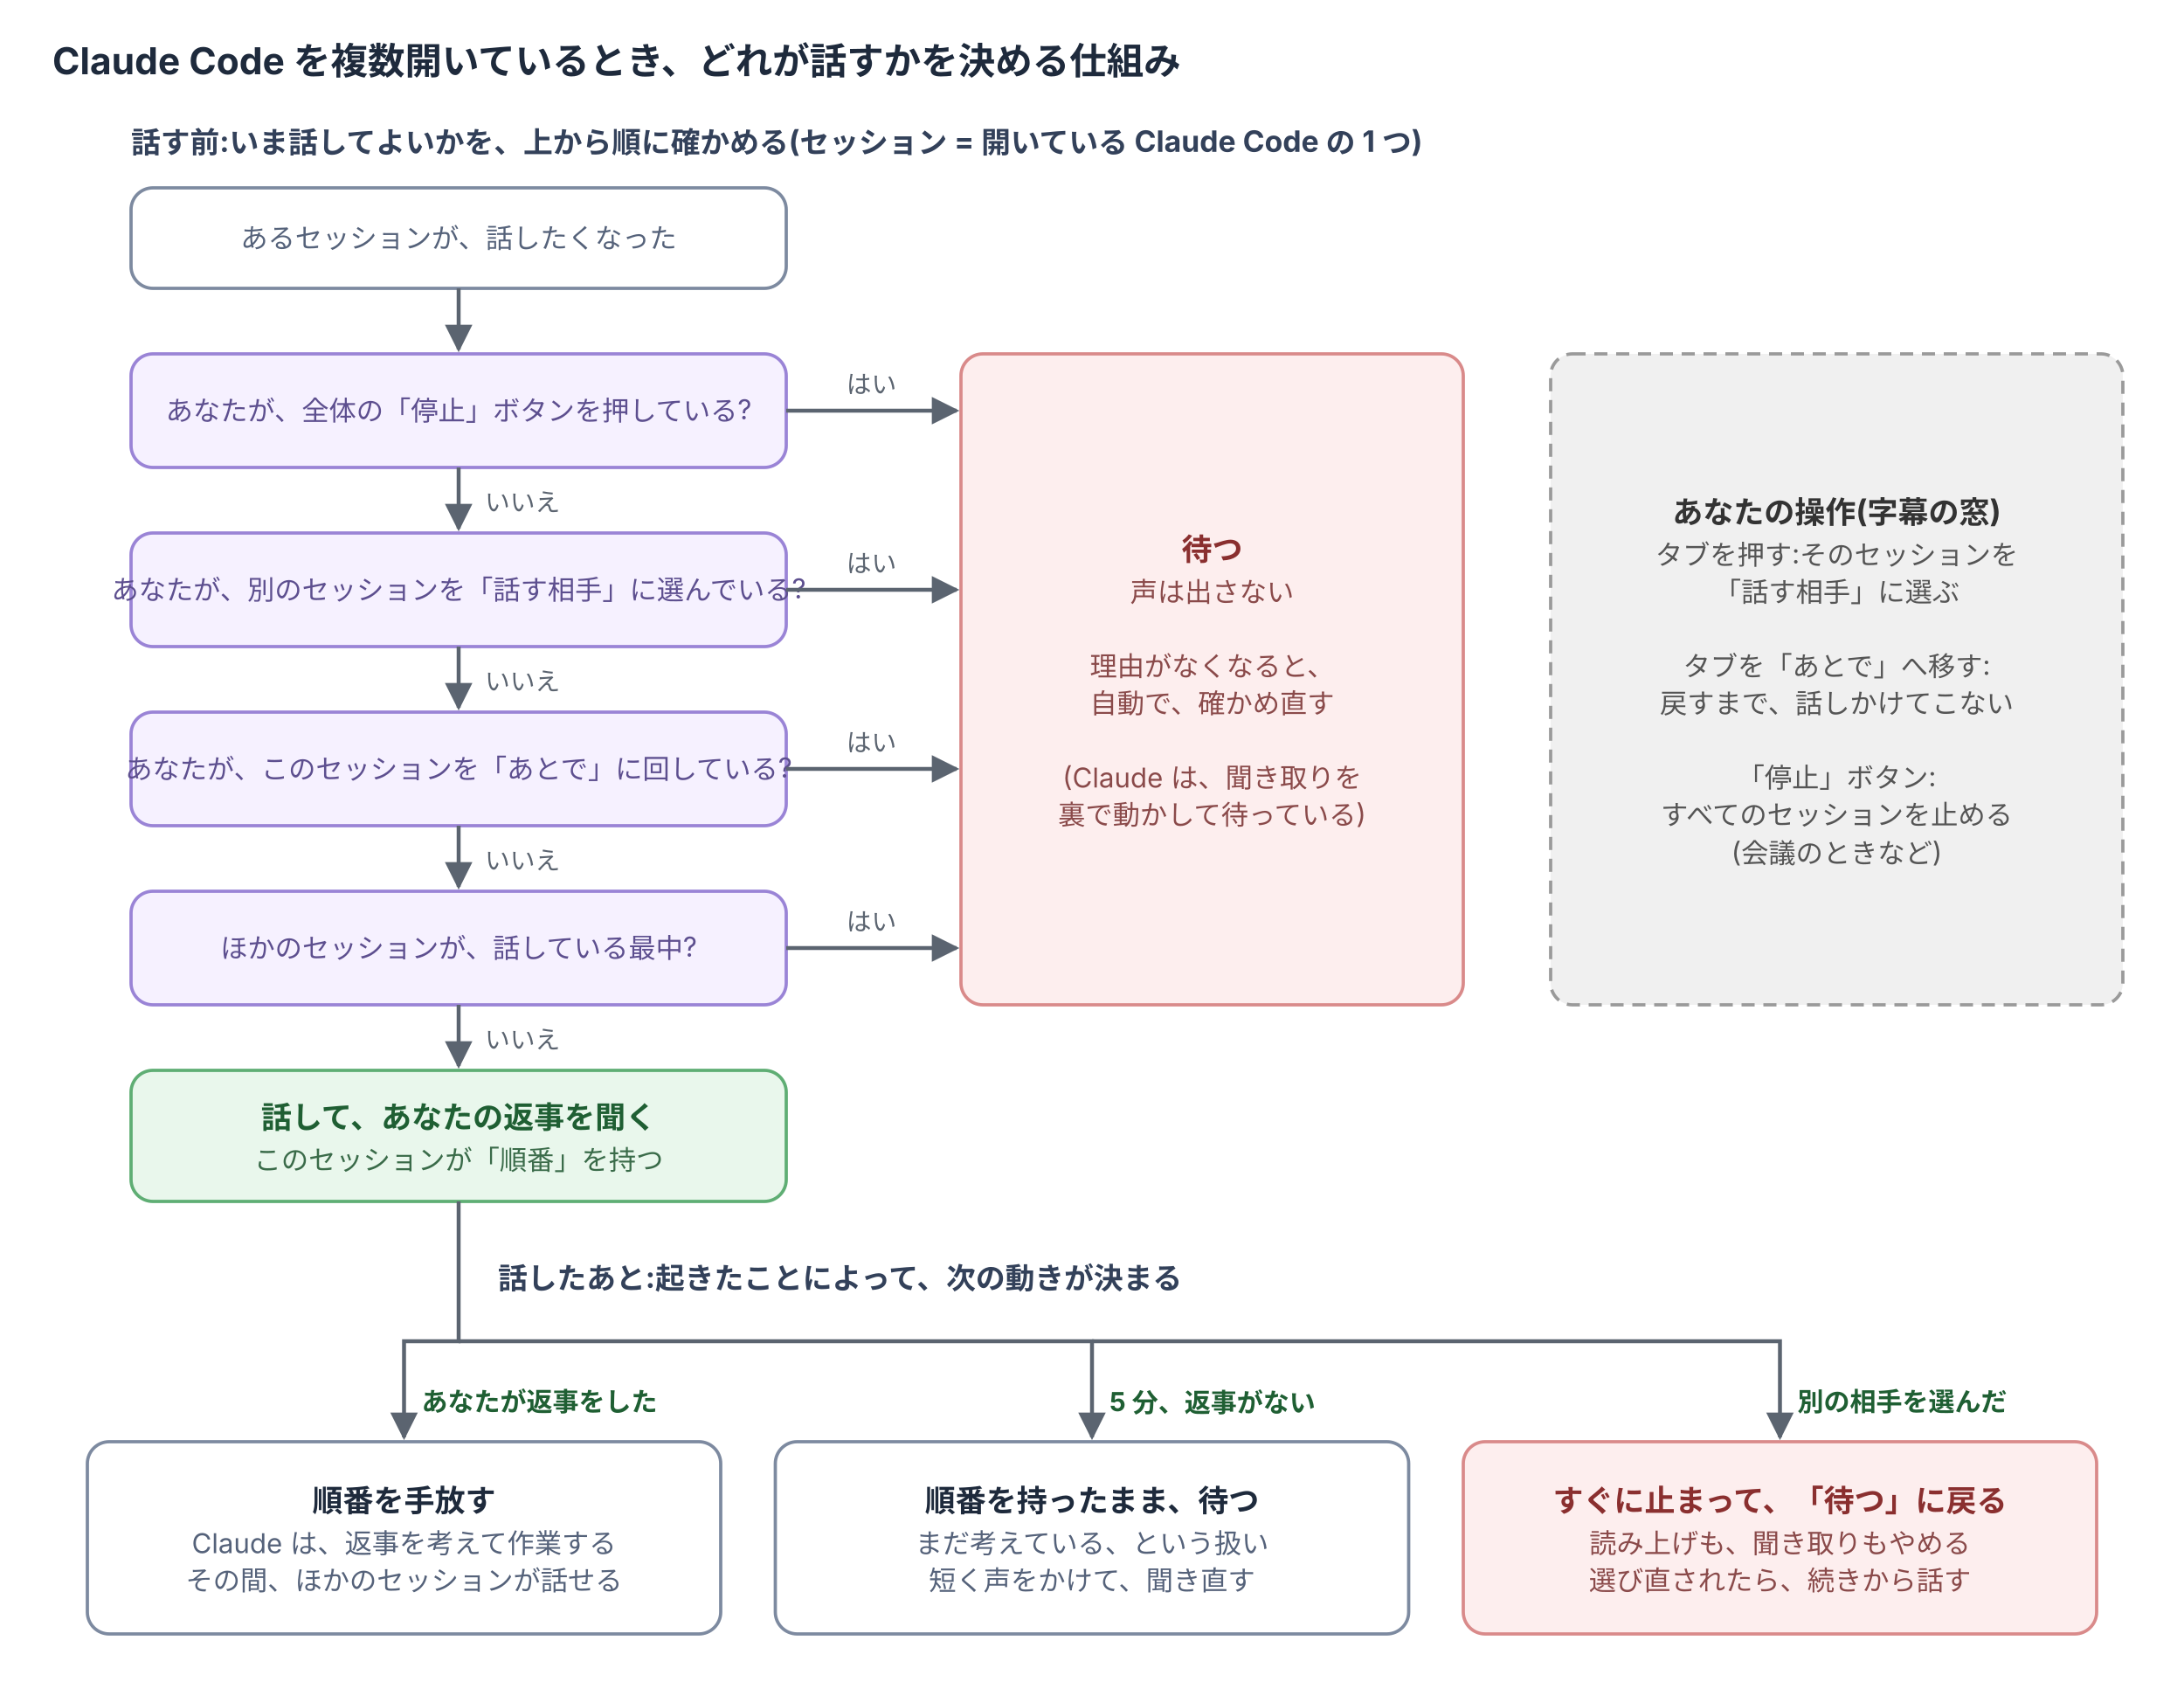
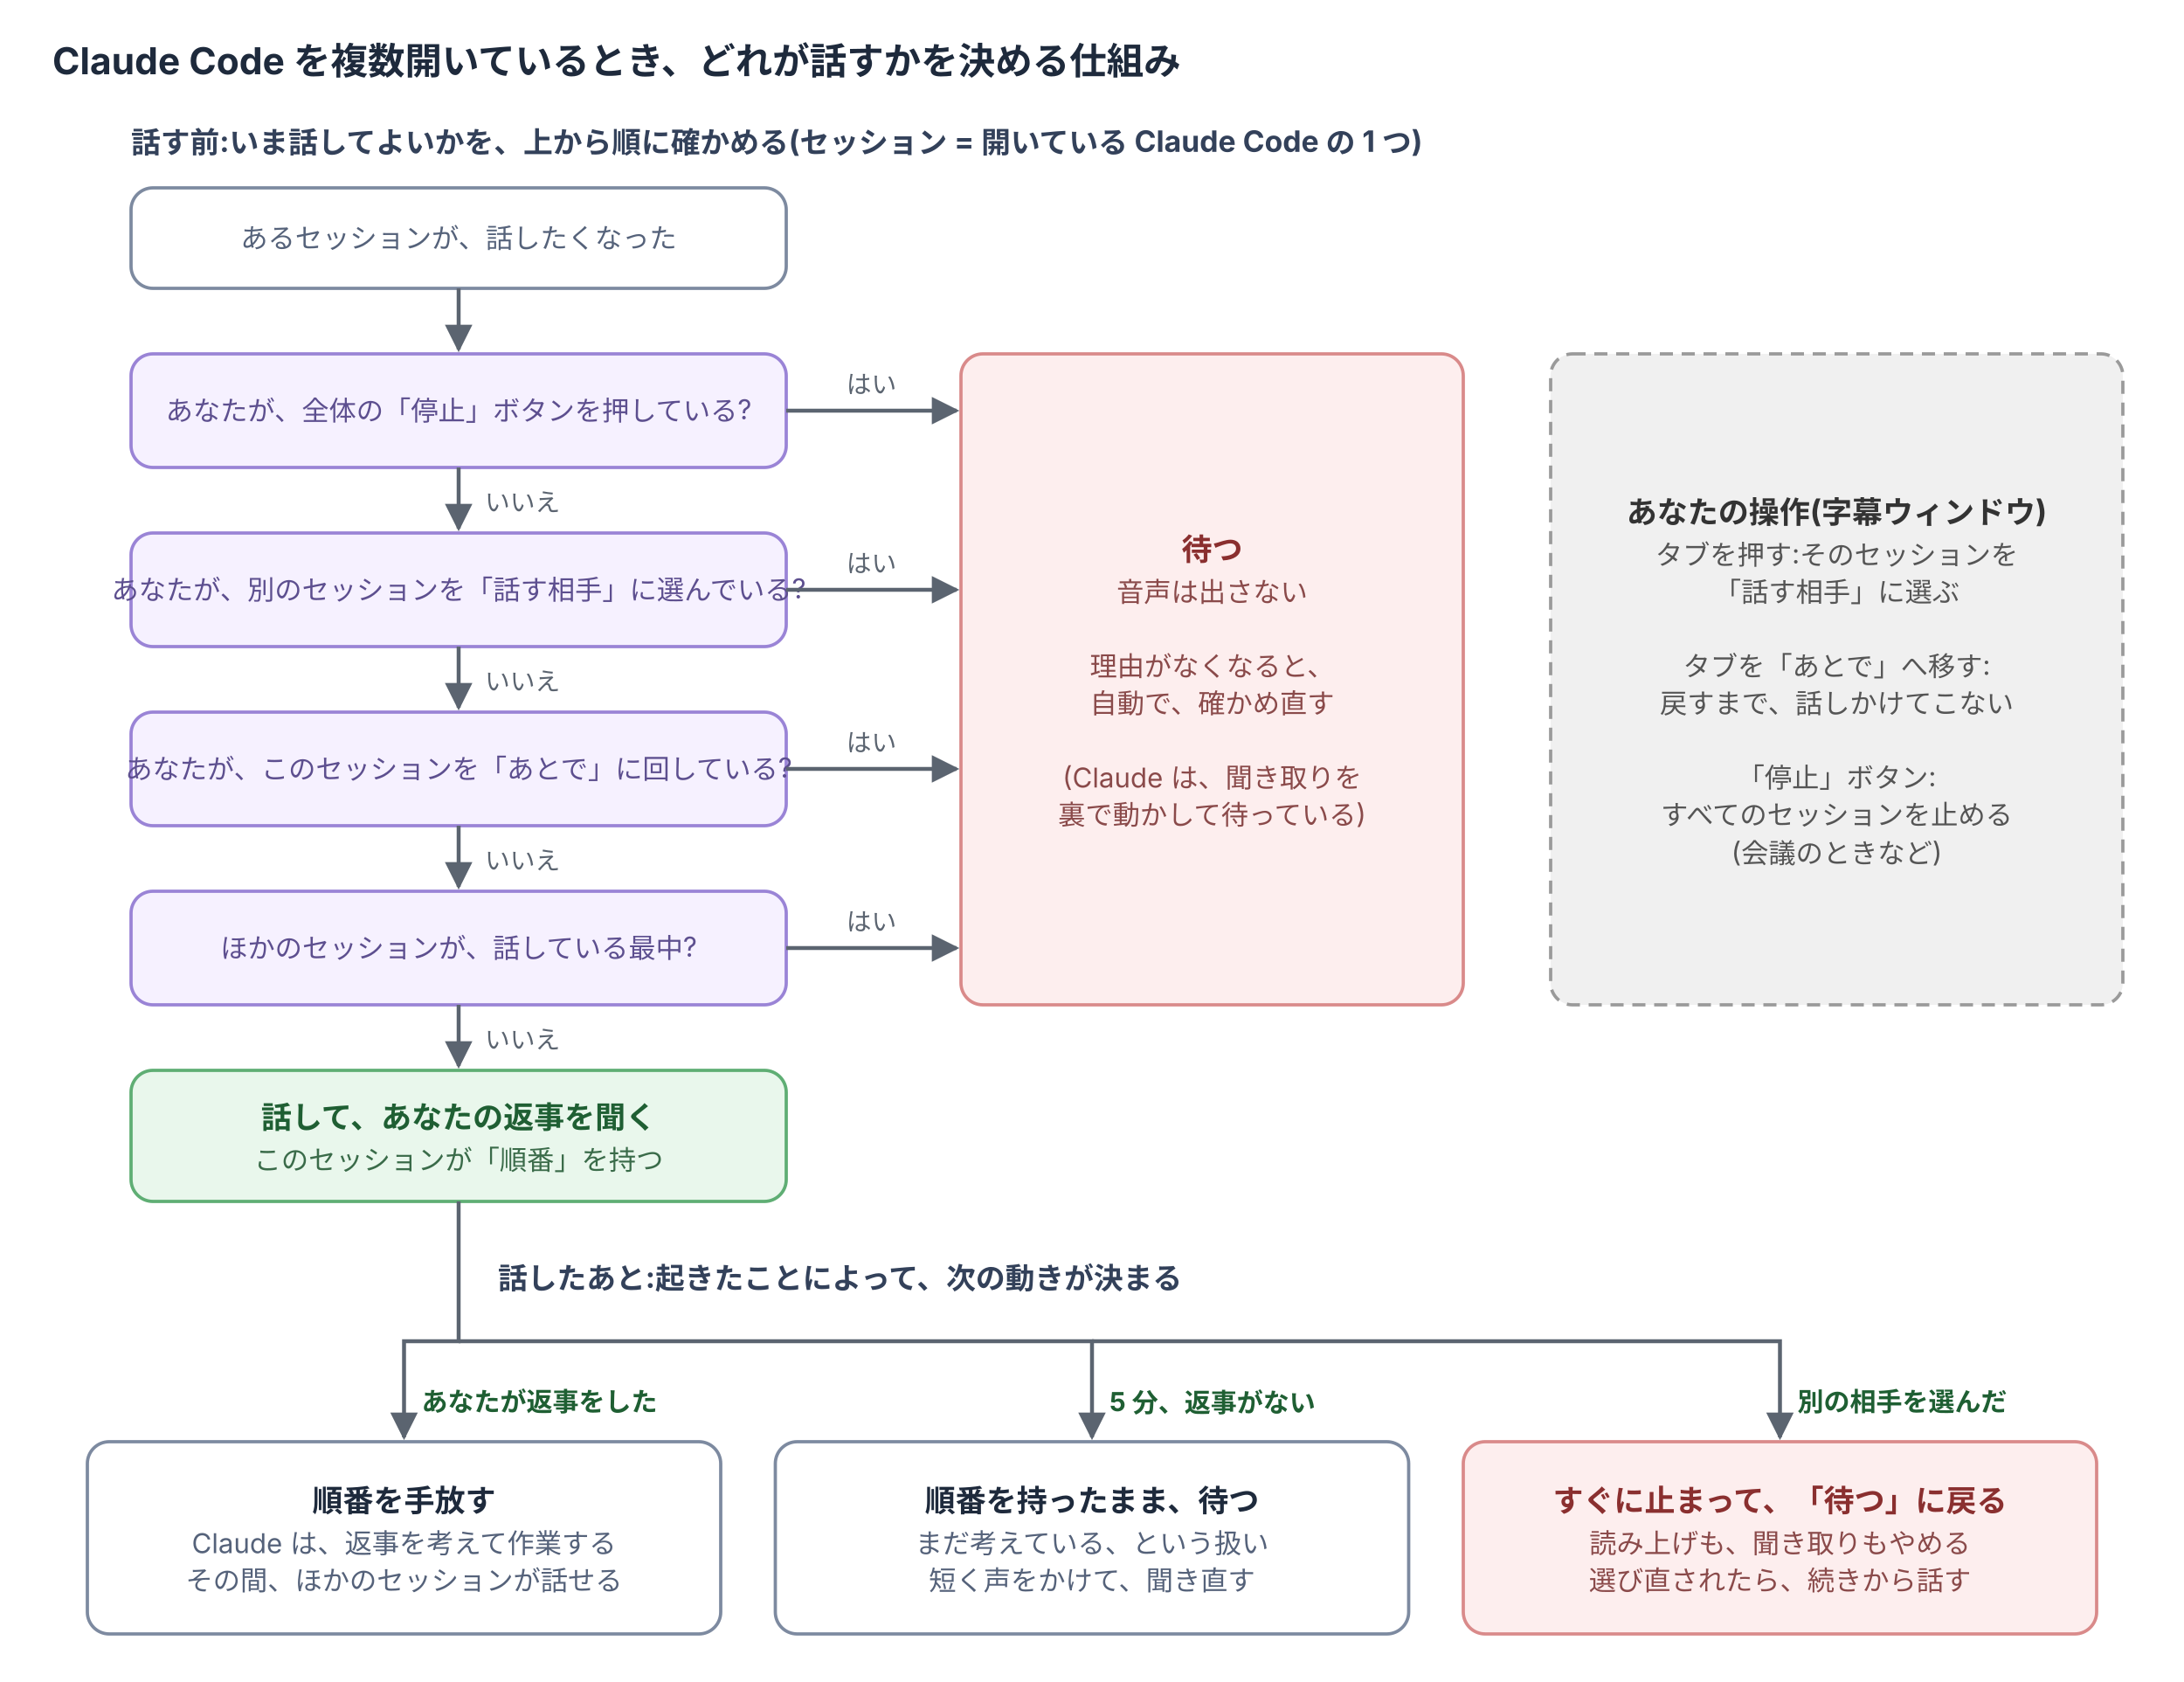
<svg xmlns="http://www.w3.org/2000/svg" viewBox="0 0 1000 770" width="1000" height="770" font-family="-apple-system, 'Hiragino Sans', 'Noto Sans JP', sans-serif">
  <defs>
    <marker id="a" viewBox="0 0 10 10" refX="9" refY="5" markerWidth="7" markerHeight="7" orient="auto-start-reverse">
      <path d="M0,0 L10,5 L0,10 z" fill="context-stroke" />
    </marker>
  </defs>
  <rect x="0" y="0" width="1000" height="770" fill="#ffffff" />
  <text x="24" y="34" font-size="17" fill="#1e2a3c" font-weight="700" text-anchor="start">Claude Code を複数開いているとき、どれが話すかを決める仕組み</text>
  <text x="60" y="70" font-size="13.5" fill="#33415a" font-weight="700" text-anchor="start">話す前:いま話してよいかを、上から順に確かめる(セッション = 開いている Claude Code の 1 つ)</text>
  <rect x="60" y="86" width="300" height="46" rx="10" fill="#ffffff" stroke="#7d8aa0" stroke-width="1.5" />
  <text x="210.0" y="113.5" font-size="12.5" fill="#55627a" text-anchor="middle">あるセッションが、話したくなった</text>
  <rect x="60" y="162" width="300" height="52" rx="10" fill="#f6f1ff" stroke="#9a84d6" stroke-width="1.5" />
  <text x="210.0" y="192.5" font-size="12.5" fill="#5d4f8f" text-anchor="middle">あなたが、全体の「停止」ボタンを押している?</text>
  <path d="M210,132 L210,160" fill="none" stroke="#5b6470" stroke-width="1.8" marker-end="url(#a)" />
  <path d="M360,188 L438,188" fill="none" stroke="#5b6470" stroke-width="1.8" marker-end="url(#a)" />
  <text x="399.0" y="180" font-size="11.5" fill="#5b6470" text-anchor="middle">はい</text>
  <text x="222" y="234" font-size="11.5" fill="#5b6470" text-anchor="start">いいえ</text>
  <rect x="60" y="244" width="300" height="52" rx="10" fill="#f6f1ff" stroke="#9a84d6" stroke-width="1.5" />
  <text x="210.0" y="274.5" font-size="12.5" fill="#5d4f8f" text-anchor="middle">あなたが、別のセッションを「話す相手」に選んでいる?</text>
  <path d="M210,214 L210,242" fill="none" stroke="#5b6470" stroke-width="1.8" marker-end="url(#a)" />
  <path d="M360,270 L438,270" fill="none" stroke="#5b6470" stroke-width="1.8" marker-end="url(#a)" />
  <text x="399.0" y="262" font-size="11.5" fill="#5b6470" text-anchor="middle">はい</text>
  <text x="222" y="316" font-size="11.5" fill="#5b6470" text-anchor="start">いいえ</text>
  <rect x="60" y="326" width="300" height="52" rx="10" fill="#f6f1ff" stroke="#9a84d6" stroke-width="1.5" />
  <text x="210.0" y="356.5" font-size="12.5" fill="#5d4f8f" text-anchor="middle">あなたが、このセッションを「あとで」に回している?</text>
  <path d="M210,296 L210,324" fill="none" stroke="#5b6470" stroke-width="1.8" marker-end="url(#a)" />
  <path d="M360,352 L438,352" fill="none" stroke="#5b6470" stroke-width="1.8" marker-end="url(#a)" />
  <text x="399.0" y="344" font-size="11.5" fill="#5b6470" text-anchor="middle">はい</text>
  <text x="222" y="398" font-size="11.5" fill="#5b6470" text-anchor="start">いいえ</text>
  <rect x="60" y="408" width="300" height="52" rx="10" fill="#f6f1ff" stroke="#9a84d6" stroke-width="1.5" />
  <text x="210.0" y="438.5" font-size="12.5" fill="#5d4f8f" text-anchor="middle">ほかのセッションが、話している最中?</text>
  <path d="M210,378 L210,406" fill="none" stroke="#5b6470" stroke-width="1.8" marker-end="url(#a)" />
  <path d="M360,434 L438,434" fill="none" stroke="#5b6470" stroke-width="1.8" marker-end="url(#a)" />
  <text x="399.0" y="426" font-size="11.5" fill="#5b6470" text-anchor="middle">はい</text>
  <text x="222" y="480" font-size="11.5" fill="#5b6470" text-anchor="start">いいえ</text>
  <rect x="440" y="162" width="230" height="298" rx="10" fill="#fdeeee" stroke="#d98a8a" stroke-width="1.5" />
  <text x="555.0" y="256.5" font-size="14" fill="#8a2f2f" font-weight="700" text-anchor="middle">待つ</text>
-   <text x="555.0" y="275.5" font-size="12.5" fill="#8a4a4a" text-anchor="middle">声は出さない</text>
+   <text x="555.0" y="275.5" font-size="12.5" fill="#8a4a4a" text-anchor="middle">音声は出さない</text>
  <text x="555.0" y="292.5" font-size="12.5" fill="#8a4a4a" text-anchor="middle" />
  <text x="555.0" y="309.5" font-size="12.5" fill="#8a4a4a" text-anchor="middle">理由がなくなると、</text>
  <text x="555.0" y="326.5" font-size="12.5" fill="#8a4a4a" text-anchor="middle">自動で、確かめ直す</text>
  <text x="555.0" y="343.5" font-size="12.5" fill="#8a4a4a" text-anchor="middle" />
  <text x="555.0" y="360.5" font-size="12.5" fill="#8a4a4a" text-anchor="middle">(Claude は、聞き取りを</text>
  <text x="555.0" y="377.5" font-size="12.5" fill="#8a4a4a" text-anchor="middle">裏で動かして待っている)</text>
  <path d="M210,460 L210,488" fill="none" stroke="#5b6470" stroke-width="1.8" marker-end="url(#a)" />
  <rect x="60" y="490" width="300" height="60" rx="10" fill="#e9f7ec" stroke="#5fae74" stroke-width="1.5" />
  <text x="210.0" y="516.5" font-size="14" fill="#1f5f33" font-weight="700" text-anchor="middle">話して、あなたの返事を聞く</text>
  <text x="210.0" y="535.5" font-size="12.5" fill="#3a6b49" text-anchor="middle">このセッションが「順番」を持つ</text>
  <rect x="710" y="162" width="262" height="298" rx="10" fill="#f0f0f0" stroke="#9a9a9a" stroke-width="1.5" stroke-dasharray="6 4" />
-   <text x="841.0" y="239.5" font-size="14" fill="#333333" font-weight="700" text-anchor="middle">あなたの操作(字幕の窓)</text>
+   <text x="841.0" y="239.5" font-size="14" fill="#333333" font-weight="700" text-anchor="middle">あなたの操作(字幕ウィンドウ)</text>
  <text x="841.0" y="258.5" font-size="12.5" fill="#555555" text-anchor="middle">タブを押す:そのセッションを</text>
  <text x="841.0" y="275.5" font-size="12.5" fill="#555555" text-anchor="middle">「話す相手」に選ぶ</text>
  <text x="841.0" y="292.5" font-size="12.5" fill="#555555" text-anchor="middle" />
  <text x="841.0" y="309.5" font-size="12.5" fill="#555555" text-anchor="middle">タブを「あとで」へ移す:</text>
  <text x="841.0" y="326.5" font-size="12.5" fill="#555555" text-anchor="middle">戻すまで、話しかけてこない</text>
  <text x="841.0" y="343.5" font-size="12.5" fill="#555555" text-anchor="middle" />
  <text x="841.0" y="360.5" font-size="12.5" fill="#555555" text-anchor="middle">「停止」ボタン:</text>
  <text x="841.0" y="377.5" font-size="12.5" fill="#555555" text-anchor="middle">すべてのセッションを止める</text>
  <text x="841.0" y="394.5" font-size="12.5" fill="#555555" text-anchor="middle">(会議のときなど)</text>
  <text x="228" y="590" font-size="13.5" fill="#33415a" font-weight="700" text-anchor="start">話したあと:起きたことによって、次の動きが決まる</text>
  <path d="M210,550 L210,614 L185,614 L185,658" fill="none" stroke="#5b6470" stroke-width="1.8" marker-end="url(#a)" />
  <path d="M210,614 L500,614 L500,658" fill="none" stroke="#5b6470" stroke-width="1.8" marker-end="url(#a)" />
  <path d="M500,614 L815,614 L815,658" fill="none" stroke="#5b6470" stroke-width="1.8" marker-end="url(#a)" />
  <text x="193" y="646" font-size="12" fill="#1f5f33" font-weight="700" text-anchor="start">あなたが返事をした</text>
  <text x="508" y="646" font-size="12" fill="#1f5f33" font-weight="700" text-anchor="start">5 分、返事がない</text>
  <text x="823" y="646" font-size="12" fill="#1f5f33" font-weight="700" text-anchor="start">別の相手を選んだ</text>
  <rect x="40" y="660" width="290" height="88" rx="10" fill="#ffffff" stroke="#7d8aa0" stroke-width="1.5" />
  <text x="185.0" y="692.0" font-size="14" fill="#1e2a3c" font-weight="700" text-anchor="middle">順番を手放す</text>
  <text x="185.0" y="711.0" font-size="12.5" fill="#55627a" text-anchor="middle">Claude は、返事を考えて作業する</text>
  <text x="185.0" y="728.0" font-size="12.5" fill="#55627a" text-anchor="middle">その間、ほかのセッションが話せる</text>
  <rect x="355" y="660" width="290" height="88" rx="10" fill="#ffffff" stroke="#7d8aa0" stroke-width="1.5" />
  <text x="500.0" y="692.0" font-size="14" fill="#1e2a3c" font-weight="700" text-anchor="middle">順番を持ったまま、待つ</text>
  <text x="500.0" y="711.0" font-size="12.5" fill="#55627a" text-anchor="middle">まだ考えている、という扱い</text>
  <text x="500.0" y="728.0" font-size="12.5" fill="#55627a" text-anchor="middle">短く声をかけて、聞き直す</text>
  <rect x="670" y="660" width="290" height="88" rx="10" fill="#fdeeee" stroke="#d98a8a" stroke-width="1.5" />
  <text x="815.0" y="692.0" font-size="14" fill="#8a2f2f" font-weight="700" text-anchor="middle">すぐに止まって、「待つ」に戻る</text>
  <text x="815.0" y="711.0" font-size="12.5" fill="#8a4a4a" text-anchor="middle">読み上げも、聞き取りもやめる</text>
  <text x="815.0" y="728.0" font-size="12.5" fill="#8a4a4a" text-anchor="middle">選び直されたら、続きから話す</text>
</svg>
